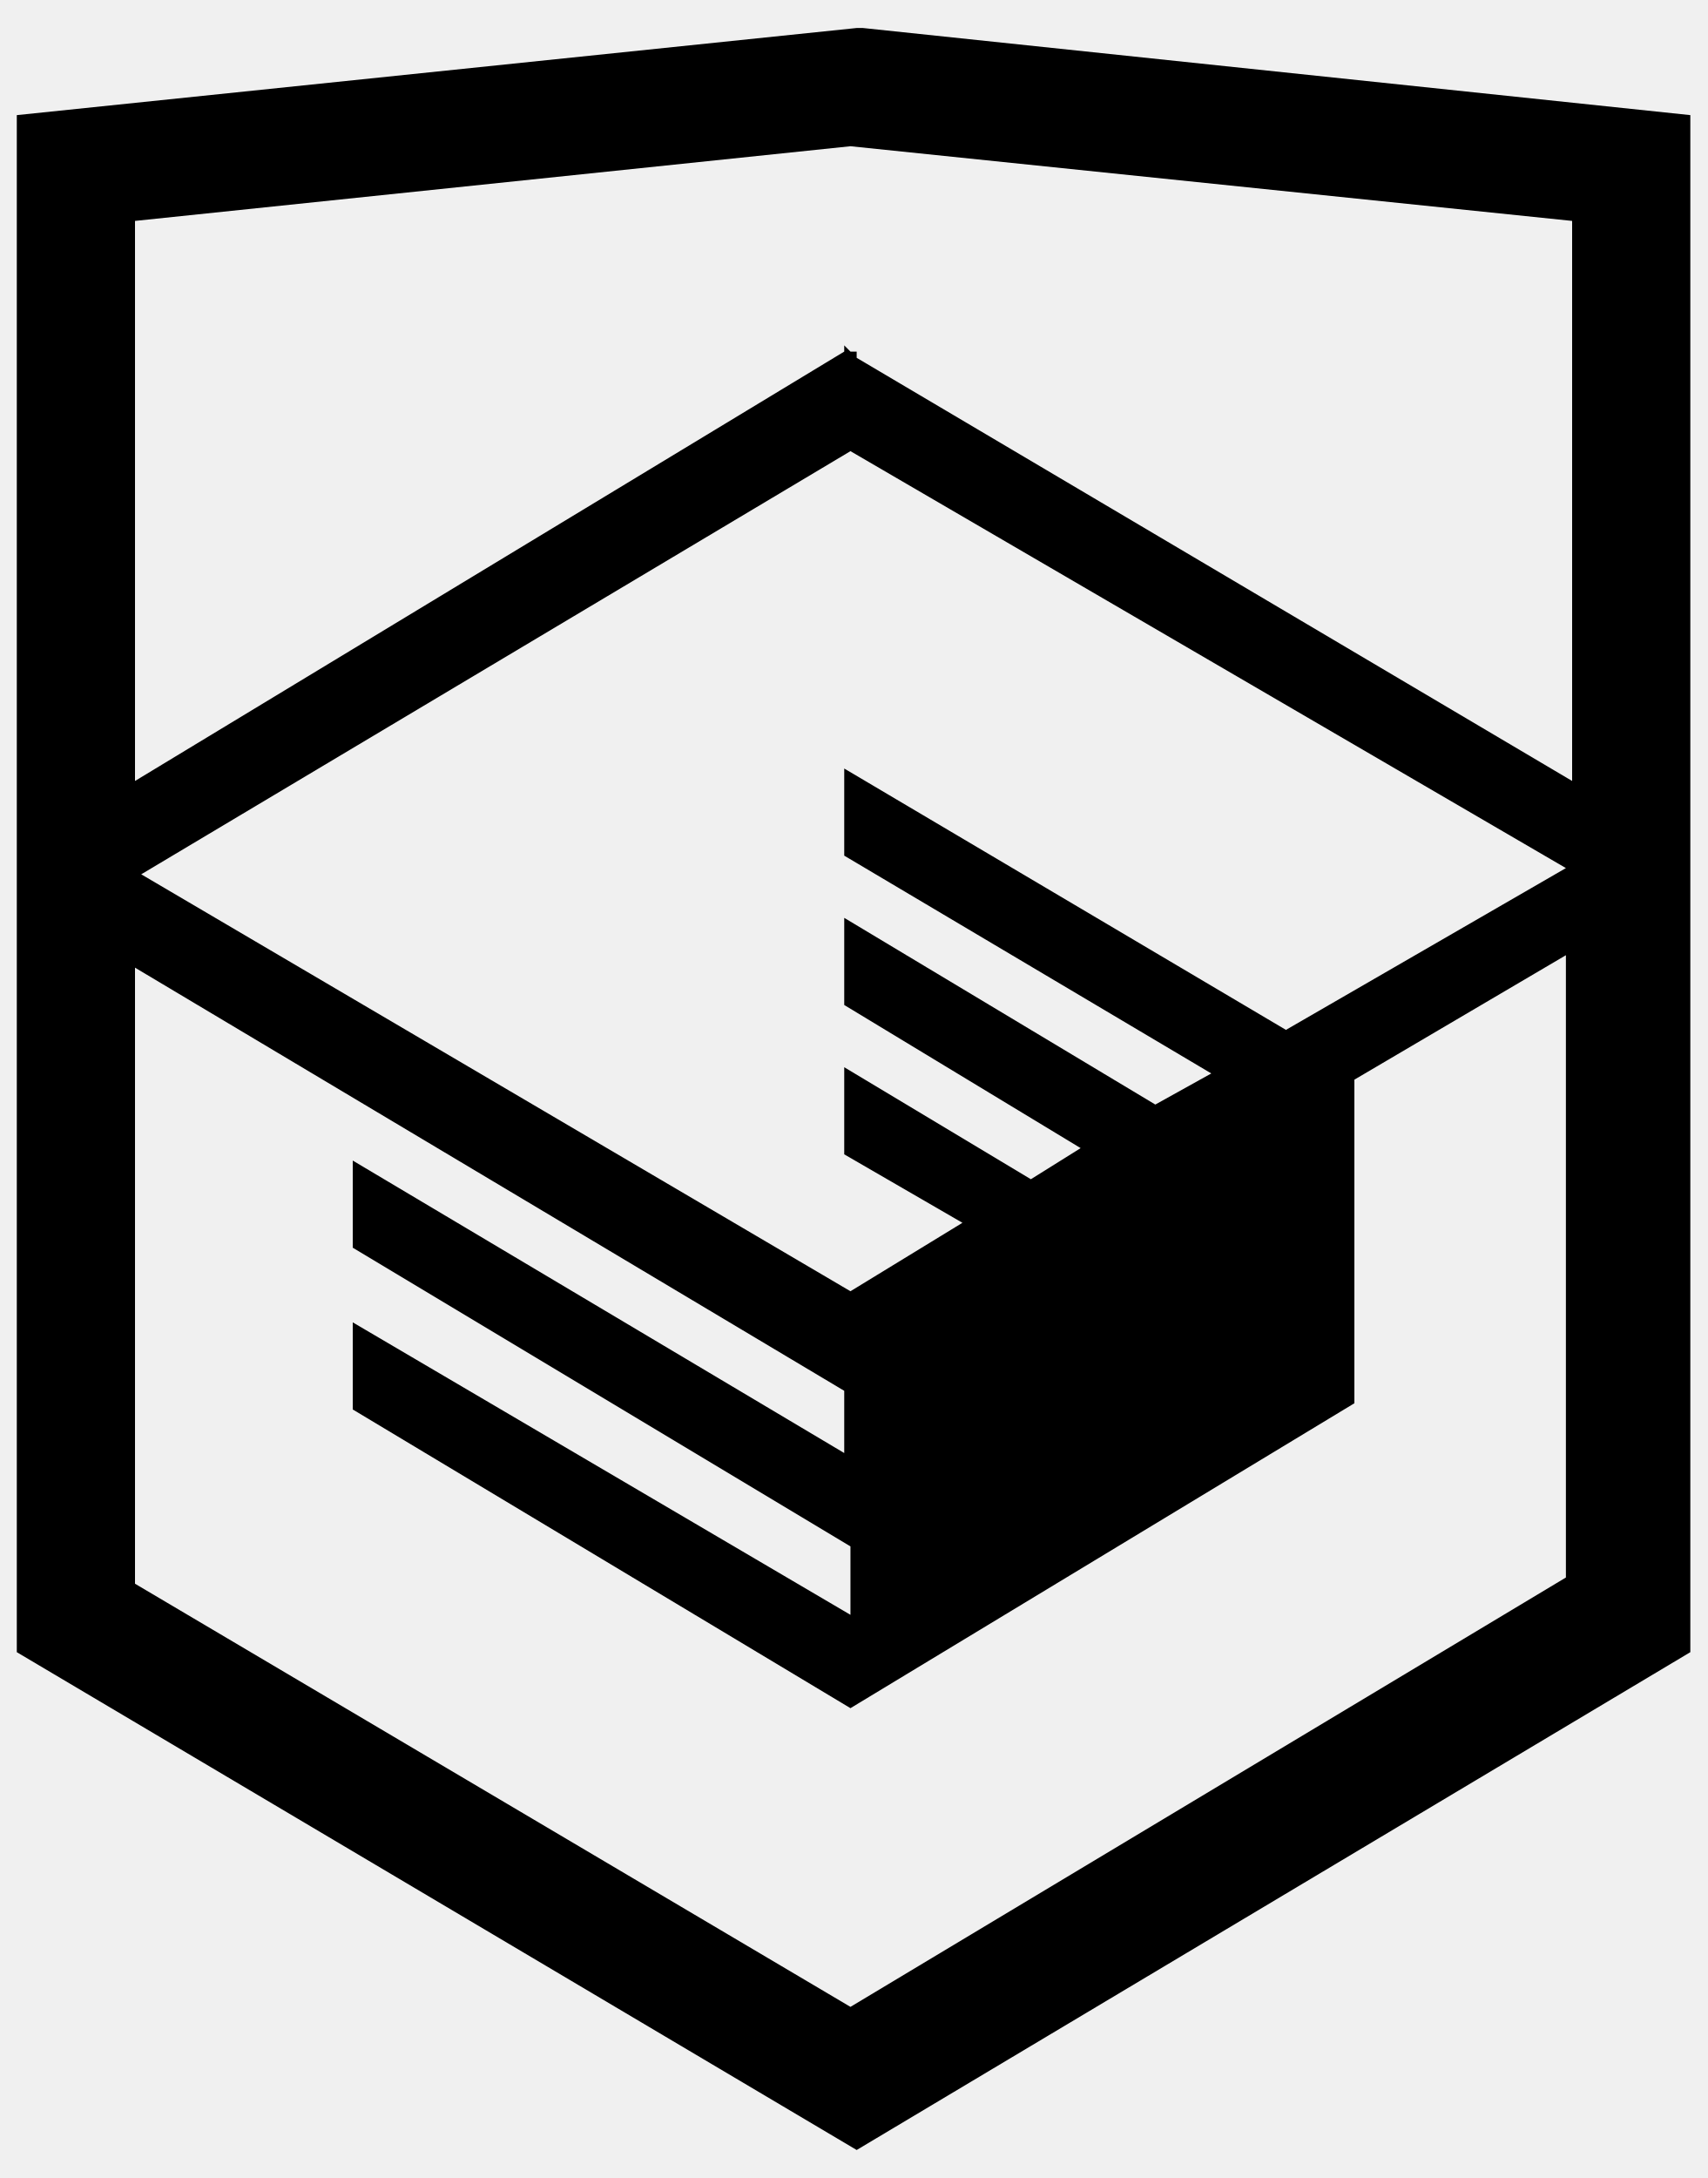
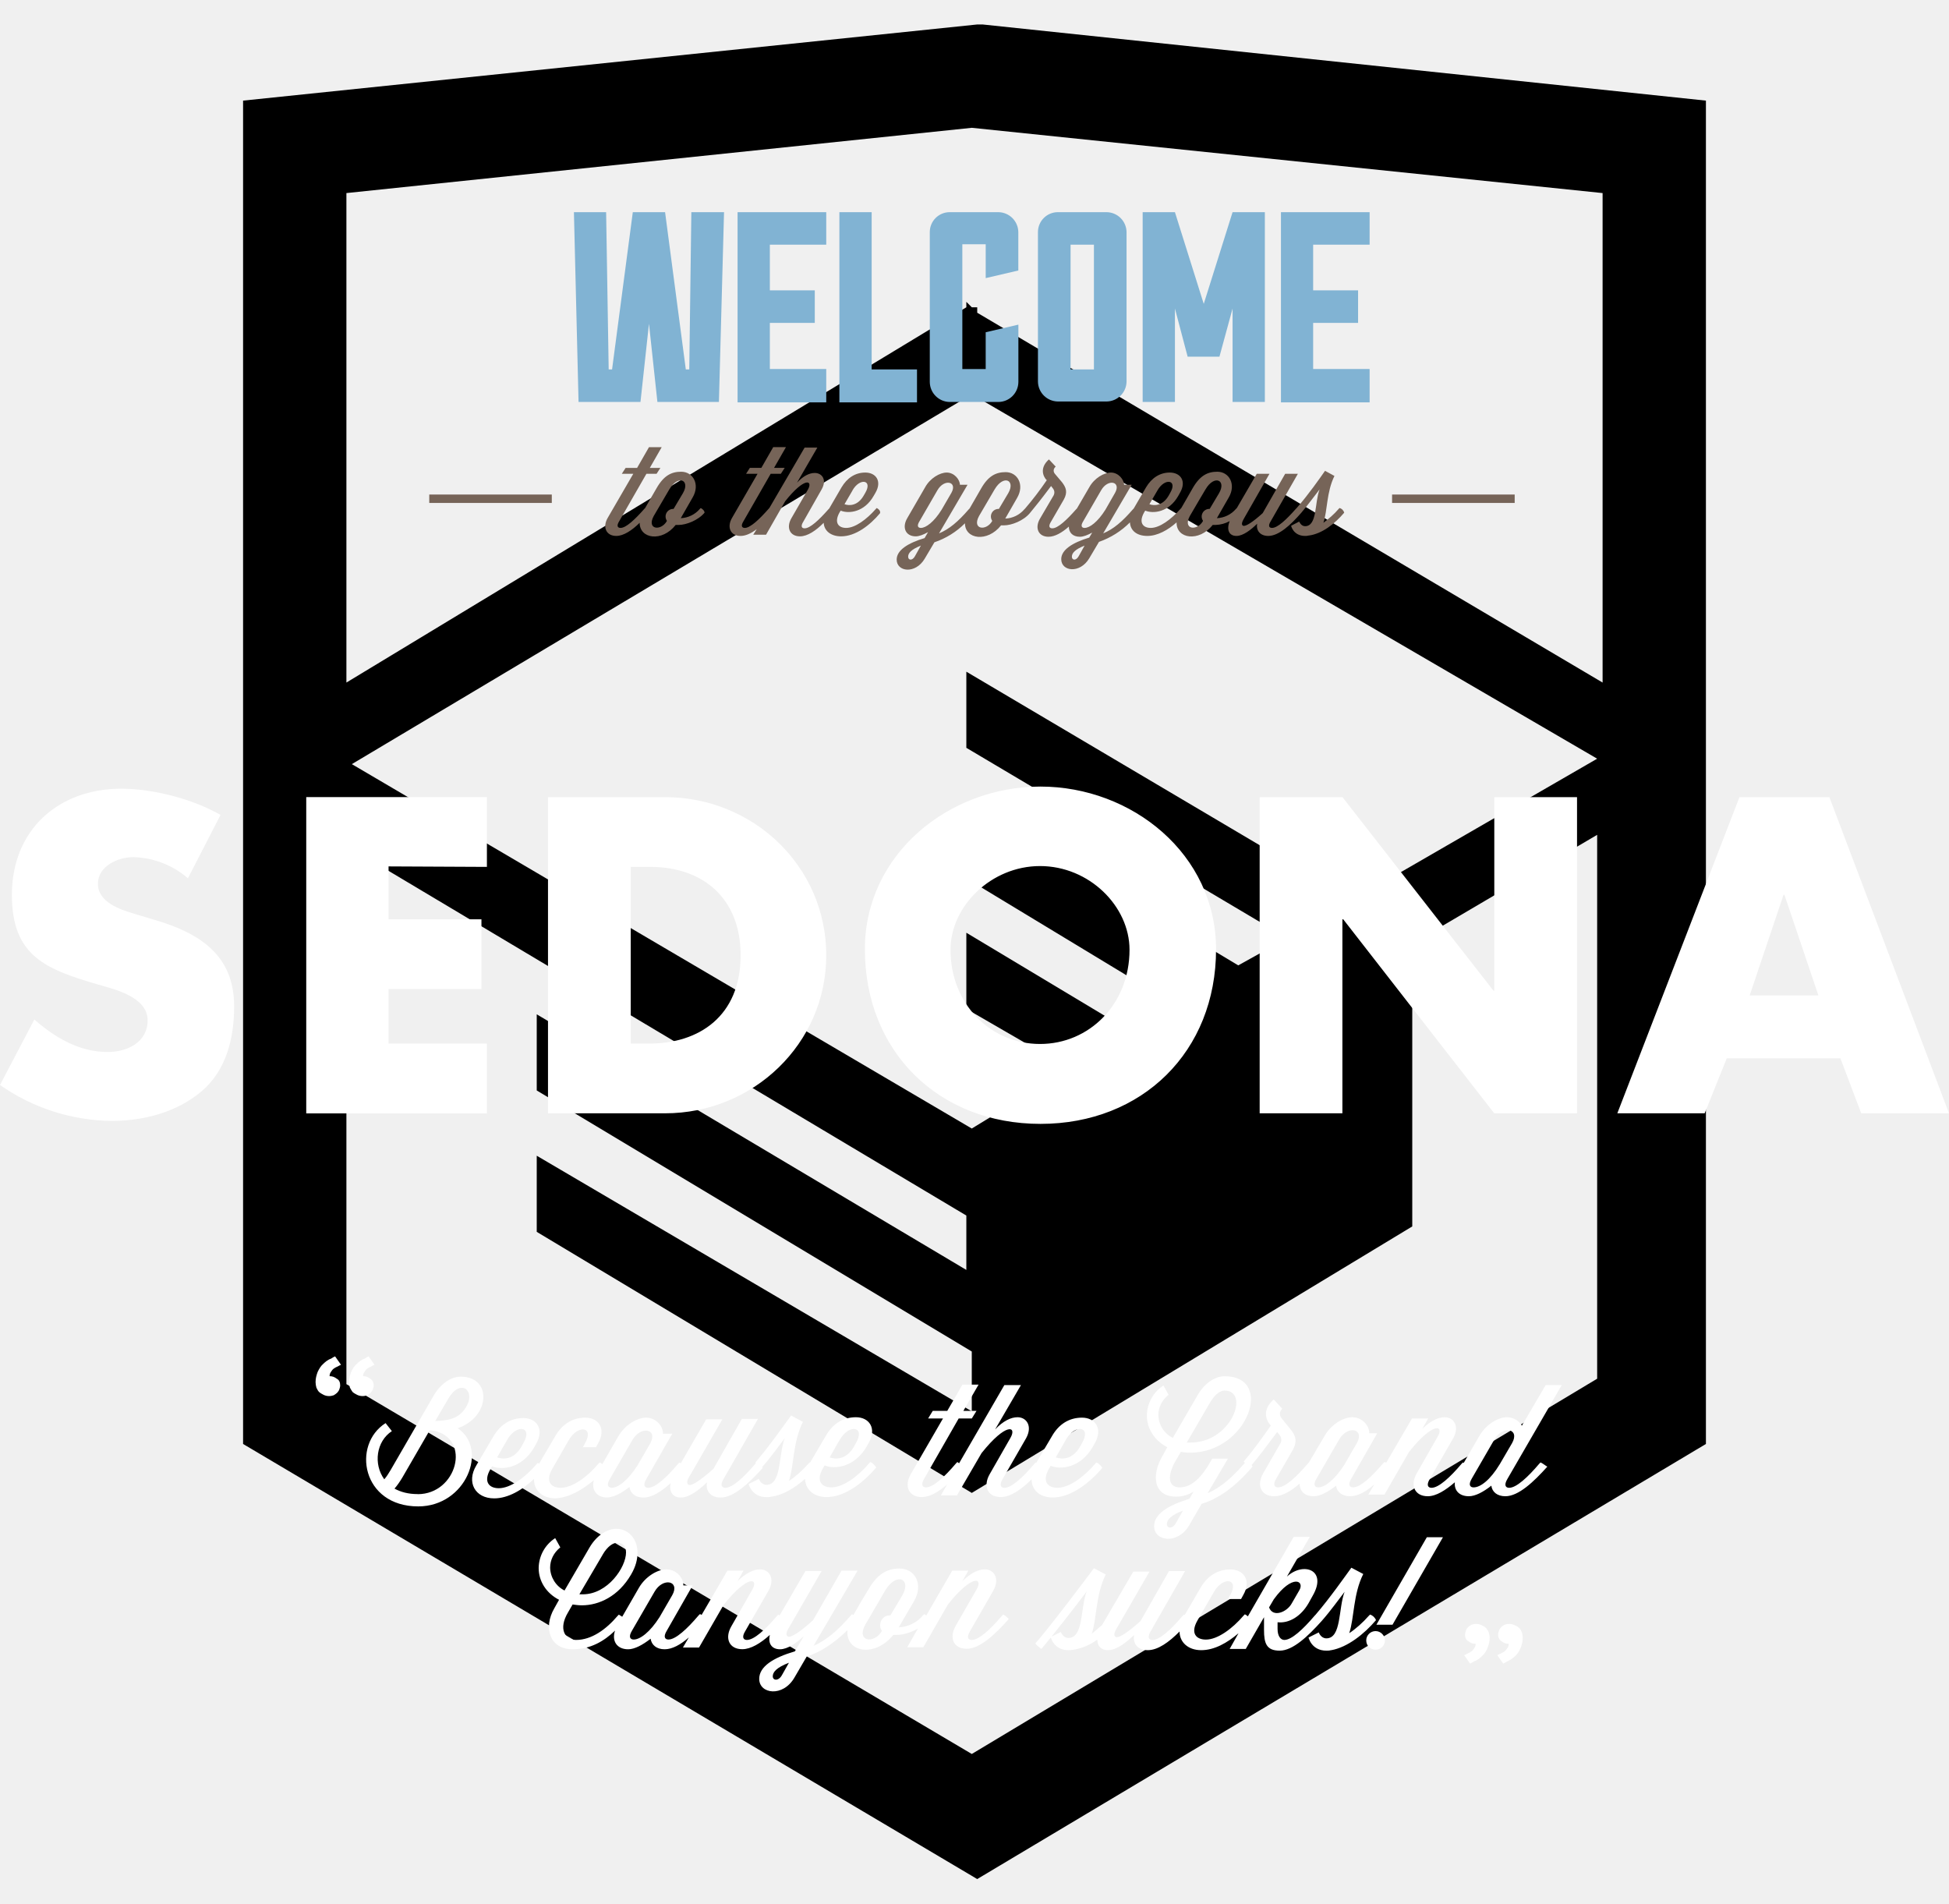
<svg xmlns="http://www.w3.org/2000/svg">
  <style>:root svg:not(:target) { display: none }</style>
  <svg id="htmlacademy" viewBox="0 0 27 35" fill="none">
    <path fill="currentColor" d="M13.65.45h-.1L.05 1.85v24.7l13.5 8 13.4-8V1.85L13.65.45Zm11.4 12.1-11.5-6.8v-.1h-.1l-.1-.1v.1l-11.4 6.9v-9l11.5-1.2 11.6 1.2v9Zm-11.6-5.3 11.5 6.7-4.5 2.6-7.1-4.2v1.4l5.9 3.5-.9.5-5-3v1.4l3.8 2.3-.8.5-3-1.8v1.4l1.9 1.1-1.8 1.1-11.4-6.7 11.4-6.8Zm-11.5 8.3 11.4 6.8v1l-7.9-4.7v1.4l8 4.8v1.1l-8-4.7v1.4l8 4.8 8.1-4.9v-5.2l3.4-2v10l-11.5 6.9-11.5-6.8v-9.9Z" />
  </svg>
+   <svg id="welcome" viewBox="0 0 282 214" fill="none">
+     <path d="m101.39 42.8-.13.13a3.83 3.83 0 0 1-2.76 1.34l1.72-3c1.1-1.89.06-3.72-1.66-3.72-1.41 0-2.51.55-3.56 2.38l-.92 1.59-.73 1.28-.13.13c-1.35 1.53-2.64 2.75-3.43 2.75-.43 0-.62-.3-.19-.98l3.93-6.85H95l.55-.85h-1.53l1.72-3H93.9l-1.72 3h-1.66l-.55.85h1.66l-3.69 6.36c-.8 1.35-.24 2.63 1.23 2.63 1.05 0 2.27-.8 3.38-1.9 0 2.33 3.25 2.82 5.21.31h.43c1.1 0 2.83-.67 3.75-1.77 0-.3-.31-.55-.55-.68Zm-3.93.13h-.06a1.1 1.1 0 0 0-.92 1.7v.07c-.86 1.47-2.95 1.22-1.9-.73l1.4-2.39.86-1.47c1.3-2.2 3.07-1.34 1.97.55l-1.35 2.27ZM126.85 42.8l-.12.13c-1.35 1.53-3 2.75-4.3 2.75-1.1 0-1.77-.74-.98-2.2l.19-.3c1.16.48 3.43.24 4.78-2.15l.25-.43c.98-1.7.06-2.93-1.47-2.93-1.48 0-2.64.8-3.44 2.14l-1.78 3.06-.12.12c-1.35 1.53-2.64 2.75-3.44 2.75-.43 0-.61-.3-.18-.98l2.64-4.65c.8-1.4.06-2.38-.99-2.38-.8 0-1.65.43-2.57 1.4l2.94-5.07h-1.84l-5.1 8.74-.12.13c-1.35 1.53-2.64 2.75-3.43 2.75-.43 0-.62-.3-.19-.98l3.93-6.85h1.47l.56-.86H112l1.72-3h-1.84l-1.72 3h-1.66l-.55.86h1.66l-3.68 6.36c-.8 1.35-.25 2.63 1.22 2.63.74 0 1.54-.37 2.34-.98l-.5.8h1.85l2.76-4.83c2.82-3.55 4.05-3.06 3.31-1.72l-2.4 4.16c-.79 1.35-.24 2.63 1.24 2.63 1.1 0 2.33-.85 3.43-1.96.06 1.17 1.05 1.96 2.52 1.96 2.08 0 4.17-1.59 5.64-3.36.07-.37-.24-.61-.49-.74Zm-3.5-2.56c1.05-1.84 2.95-1.53 1.85.36l-.25.43c-.86 1.47-2.09 1.47-2.76 1.22l1.17-2.01ZM193.81 42.8l-.12.13c-.68.8-1.48 1.46-2.21 2.01.61-1.77.43-4.4 1.6-6.78l-1.36-.74c-.73 1.04-2.39 3.43-4.1 5.38l-.13.13c-1.35 1.53-2.64 2.75-3.44 2.75-.43 0-.61-.3-.18-.98l3.92-6.85h-1.84l-3.25 5.69c-1.41 1.28-2.45 1.95-2.82 1.83-.43-.18 0-.85.24-1.28l3.56-6.24h-1.84l-2.88 4.95-.13.13a3.83 3.83 0 0 1-2.76 1.34l1.72-3c1.1-1.89.06-3.72-1.66-3.72-1.4 0-2.51.55-3.56 2.38l-.91 1.59-.74 1.28-.12.13c-1.36 1.53-3.01 2.75-4.3 2.75-1.1 0-1.78-.74-.98-2.2l.18-.3c1.17.48 3.44.24 4.79-2.15l.24-.43c.99-1.7.07-2.93-1.47-2.93-1.47 0-2.64.8-3.44 2.14l-1.78 3.06-.12.12c-1.53 1.77-2.82 2.87-4.3 3.48l4.12-7.03h-1.1c0-.73-.8-1.77-1.9-1.77-1 0-2.4.8-3.14 2.14l-1.78 3.06-.12.12c-1.35 1.53-2.64 2.75-3.44 2.75-.43 0-.61-.3-.18-.98l1.84-3.18c.61-1.1.3-1.77-.25-2.5l-1.04-1.23c-.25-.3-.25-.73.12-1.04l-.98-1.04c-1.04.92-1.1 1.96-.49 2.82l.18.18a45.9 45.9 0 0 1-3.13 4.1l-.12.12a3.83 3.83 0 0 1-2.76 1.34l1.72-3c1.1-1.89.06-3.72-1.66-3.72-1.41 0-2.52.55-3.56 2.38l-.92 1.6-.74 1.28-.12.12c-1.53 1.77-2.82 2.87-4.3 3.48l4.12-7.03h-1.1c0-.73-.8-1.77-1.91-1.77-.98 0-2.4.8-3.13 2.14l-2.58 4.46c-.8 1.35-.24 2.63 1.23 2.63.5 0 1.1-.24 1.78-.61l-.5.86c-2.45.73-4.04 1.77-4.04 3.11 0 1.78 2.7 2.14 4.05-.12l1.41-2.38a11.4 11.4 0 0 0 4.42-2.75c0 2.32 3.25 2.8 5.22.3h.42c1.11 0 2.83-.67 3.75-1.77.86-1.04 1.6-1.96 3.07-3.92l.24.31c.25.3.31.67.13 1.04l-1.97 3.36c-.8 1.35-.24 2.63 1.23 2.63.92 0 1.96-.6 2.94-1.47 0 .86.56 1.47 1.6 1.47.5 0 1.1-.24 1.78-.6l-.43.72c-2.45.74-4.05 1.78-4.05 3.12 0 1.78 2.7 2.14 4.05-.12l1.41-2.38a11.79 11.79 0 0 0 4.48-2.82c.06 1.17.98 1.96 2.52 1.96 1.47 0 3-.86 4.23-1.96-.06 2.39 3.26 2.88 5.22.37h.43a4.6 4.6 0 0 0 2.03-.55c-.5 1.28-.07 2.14.98 2.14.98 0 2.14-.92 3-1.77-.18.98.43 1.77 1.6 1.77 1.53 0 3.25-1.59 4.79-3.36 1.04-1.23 1.96-2.51 2.64-3.37-.74 1.9-.31 5.32-2.1 5.32-.6 0-.85-.67-.85-.67l-1.17.61s.31 1.47 2.03 1.47c.18 0 .3 0 .49-.06h.06c1.9-.25 3.75-1.71 5.1-3.3a.94.94 0 0 0-.68-.68Zm-26.33-2.56c1.05-1.84 2.95-1.53 1.84.36l-.24.43c-.86 1.47-2.09 1.47-2.77 1.22l1.17-2.01Zm-35.1 9.54c-.37.67-.98.6-.98.06 0-.5.42-1.04 1.84-1.6l-.86 1.54Zm.86-4.1c-.43 0-.62-.3-.19-.98l2.58-4.46c.98-1.72 2.95-1.29 2.03.36l-1.42 2.45c-1.1 1.77-2.27 2.63-3 2.63Zm11.29-2.75h-.06a1.1 1.1 0 0 0-.92 1.7v.07c-.86 1.47-2.95 1.22-1.9-.73l1.4-2.39.86-1.47c1.3-2.2 3.07-1.34 1.97.55l-1.35 2.27Zm11.54 6.85c-.37.67-.98.6-.98.06 0-.5.42-1.04 1.84-1.6l-.86 1.54Zm.86-4.1c-.43 0-.62-.3-.19-.98l2.58-4.46c.98-1.72 2.94-1.29 2.02.36l-1.4 2.45c-1.11 1.77-2.28 2.63-3.01 2.63Zm18.1-2.75h-.06a1.1 1.1 0 0 0-.92 1.7v.07c-.86 1.47-2.95 1.22-1.9-.73l1.4-2.39.87-1.47c1.29-2.2 3.07-1.34 1.96.55l-1.35 2.27ZM79.84 40.85H62.11v1.22h17.73v-1.22ZM219.16 40.85h-17.74v1.22h17.74v-1.22Z" fill="#766458" />
+     <path d="M100.03 0h4.73l-.74 27.46h-8.9L93.9 16.14l-1.23 11.32h-8.96L83.04 0h4.66l.37 22.75h.49l3-22.75h4.67l3 22.75h.5l.3-22.75ZM119.55 22.75v4.77h-12.83V0h12.83v4.7h-8.16v6.61h6.5v4.71h-6.5v6.67h8.16v.06ZM132.68 22.75v4.77h-11.23V0h4.67v22.75h6.56ZM142.63 17.37l4.72-1.1v8.31a2.92 2.92 0 0 1-2.88 2.88h-7.06a2.92 2.92 0 0 1-2.88-2.88V2.88A2.88 2.88 0 0 1 137.4 0h7.06a2.92 2.92 0 0 1 2.88 2.87v5.57l-4.72 1.1v-4.9h-3.38V22.7h3.38v-5.32ZM160.12 0A2.92 2.92 0 0 1 163 2.87v21.65a2.92 2.92 0 0 1-2.88 2.87h-7.06a2.92 2.92 0 0 1-2.88-2.87V2.87A2.88 2.88 0 0 1 153.06 0h7.06Zm-1.84 4.7h-3.38v18.05h3.38V4.7ZM178.34 0h4.67v27.46h-4.67V13.94l-1.9 6.97h-4.6L170 13.94v13.52h-4.67V0H170l4.17 13.27L178.34 0ZM198.17 22.75v4.77h-12.83V0h12.83v4.7H190v6.61h6.5v4.71h-6.5v6.67h8.16v.06Z" fill="#81B3D3" />
+     <path d="M27.19 96.37a12.52 12.52 0 0 0-7.92-3.06c-2.2 0-5.1 1.29-5.1 3.86 0 2.69 3.26 3.73 5.28 4.34l3.07.92c6.39 1.9 11.36 5.07 11.36 12.47 0 4.52-1.1 9.23-4.73 12.3-3.62 3.05-8.4 4.27-13 4.27A28.64 28.64 0 0 1 0 126.27l4.97-9.47c3 2.63 6.5 4.7 10.62 4.7 2.82 0 5.77-1.4 5.77-4.58 0-3.36-4.67-4.47-7.24-5.2-7.5-2.2-12.4-4.1-12.4-12.96 0-9.3 6.63-15.35 15.83-15.35 4.6 0 10.31 1.47 14.36 3.79l-4.72 9.17ZM56.22 94.66v7.64h13.44v10.1H56.22v7.88h14.23v10.1H44.31V84.62h26.14v10.1l-14.23-.07ZM79.3 84.63h16.93c12.77 0 23.32 10.03 23.32 22.87 0 12.84-10.62 22.87-23.32 22.87H79.29V84.63Zm11.96 35.65h2.7c7.12 0 13.2-3.91 13.2-12.78 0-8.2-5.4-12.78-13.08-12.78h-2.82v25.56ZM175.95 106.64c0 14.8-10.68 25.26-25.4 25.26-14.74 0-25.41-10.46-25.41-25.26 0-13.81 12.2-23.54 25.4-23.54s25.41 9.73 25.41 23.55Zm-38.42.07c0 7.89 5.83 13.63 12.95 13.63 7.12 0 12.95-5.75 12.95-13.63 0-6.3-5.83-12.11-12.95-12.11-7.06 0-12.95 5.8-12.95 12.1ZM182.27 84.63h11.97l21.85 28h.12v-28h11.97v45.74H216.2l-21.85-28.07h-.12v28.07h-11.97V84.63ZM249.84 122.42l-3.19 7.95h-12.64l17.67-45.74h13.01L282 130.37h-12.7l-3.01-7.95h-16.45Zm8.35-23.66h-.13l-4.9 14.55h9.94l-4.91-14.55ZM66.22 175.93c4.73-1.6 5.03-7.46.43-7.46-1.29 0-2.82.91-3.87 2.69l-6.26 10.82c-.3.49-.55.92-.92 1.34-1.6-2.2-1.16-5.5 1.1-6.97l-.91-1.16c-4.91 3.12-3.44 12.05 4.72 12.05 6.94 0 10.19-8.32 5.71-11.31Zm-5.77 9.53c-1.41 0-2.45-.3-3.37-.79.42-.49.8-1.04 1.16-1.65l3.93-6.79.61.06c5.46 1.17 3.32 9.18-2.33 9.18Zm2.52-10.57 1.9-3.24c1.72-2.94 3.87-1.23 2.7.97-.92 1.72-2.21 2.2-4.6 2.27Z" fill="#fff" />
+     <path d="M85.92 183.45c-.37 1.34.37 2.5 1.9 2.5.92 0 2.09-.6 3.25-1.52.13.91.86 1.53 2.03 1.53 1.23 0 2.58-.86 3.93-2.08-.25 1.22.3 2.08 1.47 2.08 1.29 0 2.7-1.17 3.8-2.2-.24 1.22.5 2.2 1.97 2.2 1.9 0 4.11-2.08 6.08-4.28 0-.07-.07-.07-.07-.13 1.3-1.47 2.4-3.06 3.26-4.16-.92 2.39-.43 6.73-2.64 6.73-.8 0-1.1-.86-1.1-.86l-1.48.74s.43 1.9 2.58 1.9c.24 0 .43 0 .67-.07h.06c1.72-.24 3.38-1.28 4.85-2.57.06 1.53 1.23 2.63 3.13 2.63 2.64 0 5.28-2.07 7.18-4.28-.18-.3-.55-.67-.86-.8l-.18.2c-1.66 1.95-3.8 3.48-5.46 3.48-1.41 0-2.27-.92-1.23-2.75l.25-.43c1.47.6 4.3.3 6.07-2.7l.3-.54c1.23-2.14.07-3.73-1.83-3.73-1.9 0-3.38.97-4.36 2.69l-2.27 3.85h-.06l-.19.18c-.86.98-1.9 1.9-2.82 2.51.74-2.2.55-5.63 2.03-8.56l-1.72-.92c-.98 1.35-3.07 4.34-5.16 6.79l.06.06-.06.12c-1.66 1.96-3.31 3.49-4.36 3.49-.49 0-.8-.37-.24-1.29l4.97-8.68h-2.33l-4.11 7.22c-1.78 1.59-3.13 2.5-3.56 2.32-.56-.24 0-1.1.3-1.59l4.55-7.89h-2.34L98.5 181c-.06-.06-.12-.06-.18-.12l-.19.18c-1.65 1.96-3.31 3.49-4.35 3.49-.5 0-.8-.37-.25-1.29l3.74-6.54h-1.35c.06-.98-.92-2.32-2.45-2.32-1.23 0-3 .98-4 2.69l-2.32 4.03c-.13-.12-.25-.18-.37-.24l-.19.18c-1.65 1.96-3.8 3.49-5.46 3.49-1.4 0-2.27-.92-1.22-2.75l2.39-4.16c1.35-2.32 3.74-1.9 2.33.49l-.3.55h1.9l.3-.55c1.23-2.14.06-3.73-1.84-3.73-1.9 0-3.37.98-4.36 2.69L78 181.06c-.06-.06-.12-.06-.18-.12l-.19.19c-1.65 1.95-3.8 3.48-5.46 3.48-1.4 0-2.27-.92-1.22-2.75l.24-.43c1.47.61 4.3.3 6.08-2.69l.3-.55c1.23-2.14.06-3.73-1.84-3.73-1.9 0-3.37.98-4.36 2.69l-2.45 4.16c-1.47 2.44-.18 4.77 2.58 4.77 2.02 0 4.1-1.23 5.77-2.82-.07 1.6 1.16 2.82 3.13 2.82 1.96-.13 3.86-1.23 5.52-2.63Zm35.6-5.87c1.34-2.33 3.74-1.9 2.33.49l-.31.55c-1.1 1.9-2.64 1.83-3.5 1.53l1.47-2.57Zm-33.27 5.68 3.25-5.62c1.23-2.14 3.75-1.6 2.58.49l-1.84 3.18c-1.41 2.2-2.82 3.24-3.74 3.24-.5-.06-.8-.37-.25-1.29Zm-14.85-5.68c1.35-2.33 3.74-1.9 2.33.49l-.3.55c-1.11 1.9-2.64 1.83-3.5 1.53l1.47-2.57ZM152.32 185.95c2.64 0 5.28-2.07 7.18-4.28-.18-.3-.55-.67-.86-.8l-.18.2c-1.66 1.95-3.8 3.48-5.46 3.48-1.41 0-2.27-.92-1.23-2.75l.25-.43c1.47.6 4.3.3 6.07-2.7l.3-.54c1.24-2.14.07-3.73-1.83-3.73-1.9 0-3.38.97-4.36 2.69l-2.27 3.85s-.06 0-.06-.06l-.19.18c-1.65 1.96-3.31 3.49-4.35 3.49-.5 0-.8-.37-.25-1.29l3.38-5.87c.98-1.77.06-3.05-1.23-3.05-.98 0-2.09.55-3.25 1.77l3.74-6.42h-2.4L138.77 181c-.06-.06-.18-.12-.25-.18l-.18.18c-1.66 1.96-3.31 3.49-4.36 3.49-.49 0-.8-.37-.24-1.29l4.97-8.68h1.9l.68-1.1h-1.9l2.2-3.8h-2.33l-2.2 3.8h-2.1l-.67 1.1h2.15l-4.67 8.07c-.98 1.71-.3 3.3 1.6 3.3 1.16 0 2.4-.73 3.68-1.83l-.92 1.59h2.33l3.56-6.12c3.56-4.46 5.16-3.91 4.18-2.2l-3.01 5.26c-.98 1.71-.3 3.3 1.6 3.3 1.4 0 3-1.1 4.47-2.56 0 1.52 1.17 2.62 3.07 2.62Zm1.9-8.37c1.36-2.33 3.75-1.9 2.34.49l-.3.55c-1.11 1.9-2.65 1.83-3.5 1.53l1.47-2.57ZM222.9 180.88l-.18.18c-1.66 1.96-3.32 3.49-4.36 3.49-.5 0-.8-.37-.25-1.29l7.86-13.57h-2.33l-3.44 5.87a2.53 2.53 0 0 0-2.15-1.22c-1.23 0-3 .97-3.99 2.69l-2.27 3.91c-.06 0-.12-.06-.12-.06l-.18.18c-1.66 1.96-3.32 3.49-4.36 3.49-.5 0-.8-.37-.25-1.29l3.38-5.87c.98-1.77.06-3.05-1.23-3.05-.98 0-2.09.55-3.25 1.7l.86-1.52h-2.34l-3.74 6.42c-.06-.06-.12-.12-.25-.12l-.18.18c-1.66 1.96-3.31 3.49-4.36 3.49-.49 0-.8-.37-.24-1.29l3.74-6.54h-1.16c.06-.98-.93-2.32-2.46-2.32-1.23 0-3 .97-3.99 2.69l-2.27 3.85-.12.12c-1.66 1.96-3.32 3.49-4.36 3.49-.49 0-.8-.37-.24-1.29l2.33-4.03c.8-1.41.43-2.2-.3-3.12l-1.3-1.6c-.3-.42-.3-.9.13-1.34l-1.23-1.34c-1.35 1.16-1.41 2.5-.62 3.54l.19.25c-1.05 1.47-2.4 3.42-3.93 5.2l.18.18c-1.9 2.2-3.56 3.6-5.4 4.4l2.95-5.01h-2.27l-.25.43c-1.22 2.14-2.64 3.73-4.48 3.73-1.6 0-1.9-1.6-.49-3.98l.68-1.16c.43.06.86.12 1.35.12 8.28 0 12.27-11.06 4.97-11.06-1.29 0-2.83.91-3.87 2.69l-3.62 6.23a3.8 3.8 0 0 1-2.09-3.3c0-1.1.5-2.14 1.48-2.94l-.74-1.34a5.24 5.24 0 0 0-2.4 4.34c0 1.84 1.05 3.6 2.95 4.59l-.67 1.22c-1.66 2.81-1.35 5.93 1.96 5.93.98 0 1.84-.3 2.52-.73l-.61 1.04c-3.13.98-5.1 2.2-5.1 3.97 0 2.2 3.44 2.7 5.1-.18l1.77-3.06c2.4-.73 4.8-2.38 7.37-5.38-.06-.06-.06-.12-.12-.24 1.04-1.23 1.9-2.39 3.68-4.77l.3.36c.31.37.44.86.13 1.35l-2.46 4.28c-.98 1.71-.3 3.3 1.6 3.3 1.16 0 2.45-.73 3.68-1.83 0 1.04.68 1.83 2.03 1.83.92 0 2.08-.61 3.25-1.53.12.92.86 1.53 2.02 1.53 1.1 0 2.34-.67 3.5-1.71l-.86 1.47h2.34l3.56-6.18c3.55-4.46 5.15-3.85 4.1-2.14l-3 5.26c-.98 1.71-.3 3.3 1.6 3.3 1.22 0 2.57-.86 3.92-2.02-.12 1.16.62 2.02 2.03 2.02.92 0 2.09-.61 3.25-1.53.12.92.86 1.53 2.03 1.53 1.9 0 4.1-2.08 6.07-4.28-.24-.12-.67-.49-.98-.61Zm-47.8-8.68c.67-1.17 1.47-1.72 2.08-1.72 3.68 0 1.1 7.53-4.97 7.53h-.5l3.38-5.81Zm-4.98 17.49c-.49.85-1.29.73-1.29.12 0-.62.55-1.29 2.33-1.96l-1.04 1.84Zm24.37-8.44c-1.42 2.2-2.83 3.24-3.75 3.24-.49 0-.8-.37-.24-1.29l3.25-5.62c1.23-2.14 3.74-1.6 2.58.49l-1.84 3.18Zm22.52-.13c-1.41 2.33-2.82 3.37-3.8 3.37-.5 0-.8-.37-.25-1.29l3.25-5.62c1.23-2.14 3.74-1.6 2.58.49l-1.78 3.05ZM145.14 202.9l-.18.18c-1.66 1.95-3.31 3.48-4.36 3.48-.49 0-.8-.37-.24-1.28l3.37-5.87c.98-1.78.06-3.06-1.23-3.06-.98 0-2.08.55-3.25 1.71l.86-1.53h-2.33l-3.75 6.48c-.12-.06-.18-.12-.3-.18l-.19.18a4.79 4.79 0 0 1-3.5 1.72l2.22-3.8c1.4-2.44.12-4.7-2.1-4.7-1.77 0-3.18.73-4.53 3.06l-1.17 1.95-.98 1.71c-.06-.06-.12-.06-.19-.12l-.18.18c-1.9 2.2-3.56 3.61-5.4 4.4l6.38-10.88h-2.33l-4.11 7.16c-1.78 1.65-3.2 2.57-3.62 2.38-.56-.24 0-1.1.3-1.59l4.55-7.89h-2.34l-3.74 6.42c-.06-.06-.12-.06-.18-.12l-.19.19c-1.66 1.95-3.31 3.48-4.36 3.48-.49 0-.8-.37-.24-1.28l3.38-5.87c.98-1.78.06-3.06-1.23-3.06-.98 0-2.09.55-3.26 1.71l.86-1.53h-2.33l-3.74 6.42c-.06-.06-.13-.12-.25-.12l-.18.18c-1.66 1.96-3.32 3.49-4.36 3.49-.49 0-.8-.37-.24-1.28l3.74-6.55h-1.35c.06-.97-.92-2.32-2.46-2.32-1.22 0-3 .98-3.98 2.69l-2.4 4.16a5.66 5.66 0 0 0-.49-.3l-.18.18c-1.66 1.95-3.75 3.48-6.02 3.48-1.6 0-2.58-1.59-1.16-3.97l.67-1.16c.43.06.86.12 1.35.12 2.46 0 5.28-1.29 7.12-4.47.68-1.16.92-2.2.92-3.12 0-2.07-1.35-3.48-3.07-3.48-1.29 0-2.82.92-3.86 2.69l-3.63 6.24a3.8 3.8 0 0 1-2.08-3.3c0-1.1.49-2.15 1.47-2.94l-.74-1.34a5.23 5.23 0 0 0-2.39 4.34c0 1.83 1.04 3.6 2.95 4.58l-.68 1.22c-1.65 2.82-.67 5.94 2.64 5.94 2.58 0 4.54-1.16 6.14-2.7-.5 1.47.24 2.7 1.9 2.7.92 0 2.09-.62 3.25-1.53.13.91.86 1.53 2.03 1.53 1.1 0 2.33-.68 3.5-1.72l-.86 1.47h2.33l3.56-6.17c3.56-4.47 5.15-3.86 4.11-2.14l-3 5.25c-.99 1.72-.31 3.3 1.59 3.3 1.23 0 2.64-.85 3.99-2.07-.3 1.28.3 2.08 1.47 2.08 1.1 0 2.4-.92 3.44-1.9l-1.29 2.2c-3.13.92-5.16 2.2-5.16 3.98 0 2.2 3.44 2.69 5.1-.19l1.78-3.05c1.96-.61 3.86-1.84 5.89-3.8-.3 3.25 3.99 3.98 6.63.68h.49c.86 0 2.02-.3 3.07-.92l-1.54 2.7h2.33l3.56-6.19c3.56-4.46 5.16-3.85 4.12-2.13l-3.01 5.25c-.98 1.72-.3 3.3 1.6 3.3 1.9 0 4.1-2.07 6.07-4.28-.06-.18-.49-.55-.8-.67Zm-57.93-8.7c.67-1.15 1.47-1.7 2.09-1.7.85 0 1.28.55 1.28 1.4 0 2.14-2.64 6.06-6.26 6.06h-.49l3.38-5.75Zm8.22 9.06c-1.4 2.2-2.82 3.24-3.74 3.24-.5 0-.8-.37-.25-1.28l3.26-5.63c1.22-2.14 3.74-1.59 2.57.49l-1.84 3.18Zm17.68 8.44c-.5.85-1.3.73-1.3.12s.56-1.28 2.34-1.96l-1.04 1.84Zm15.7-8.69h-.12c-.73 0-1.34.62-1.34 1.41 0 .3.06.55.24.8v.06c-1.1 1.9-3.74 1.53-2.4-.92l1.79-3.06 1.1-1.9c1.66-2.75 3.87-1.64 2.46.74l-1.72 2.88ZM199.09 203.69a1.37 1.37 0 0 0-.86-.8l-.19.19c-.85.97-1.9 1.9-2.82 2.5.74-2.2.55-5.62 2.03-8.56l-1.72-.91c-.98 1.34-3.07 4.34-5.16 6.78l-.18.19c-1.66 1.95-3.31 3.48-4.36 3.48-.49 0-.98-.49-.98-1.59V204c1.66.19 3.38-.85 4.48-2.75l.61-1.1c2.15-3.73-1.35-4.95-3.74-2.75l3.31-5.75h-2.33l-6.63 11.5c-.12-.12-.3-.25-.43-.3l-.18.18c-1.66 1.95-3.8 3.48-5.46 3.48-1.41 0-2.27-.92-1.23-2.75l2.4-4.16c1.34-2.32 3.74-1.9 2.33.5l-.31.54h1.9l.3-.55c1.24-2.14.07-3.73-1.83-3.73-1.9 0-3.38.98-4.36 2.7l-2.27 3.9c-.06 0-.12-.06-.12-.06l-.19.19c-1.65 1.95-3.31 3.48-4.35 3.48-.5 0-.8-.36-.25-1.28l4.97-8.69h-2.33l-4.11 7.22c-1.78 1.6-3.13 2.5-3.56 2.32-.56-.24 0-1.1.3-1.59l4.55-7.88h-2.34l-4.54 7.76c-.49.43-1.04.86-1.47 1.23.74-2.2.55-5.63 2.02-8.57l-1.71-.91c-.99 1.34-6.32 8.44-8.47 10.88.18.3.55.55.86.8 1.35-1.53 5.77-7.22 6.56-8.32-.92 2.38-.43 6.73-2.64 6.73-.8 0-1.1-.86-1.1-.86l-1.47.73s.43 1.9 2.57 1.9c.25 0 .43 0 .68-.06h.06a8.05 8.05 0 0 0 3.44-1.47c0 .92.55 1.53 1.53 1.53 1.29 0 2.7-1.16 3.8-2.2-.24 1.22.5 2.2 1.97 2.2s3.07-1.16 4.6-2.7c0 1.54 1.23 2.7 3.13 2.7s3.75-1.04 5.4-2.45l-1.28 2.27h2.33l2.64-4.59v1.84c0 1.95.36 3 2.27 3 1.9 0 4.1-2.09 6.07-4.29 1.35-1.53 2.46-3.12 3.32-4.22-.92 2.39-.43 6.73-2.64 6.73-.8 0-1.1-.86-1.1-.86l-1.48.74s.43 1.9 2.58 1.9c.24 0 .43 0 .67-.07h.06c2.34-.43 4.73-2.32 6.45-4.34Zm-15.47-1.84.68-1.16c2.7-3.73 4.54-2.69 3.68-1.28l-1.1 1.9c-.68 1.22-2.7 2.07-3.26.54ZM199.03 205.28c-.74 0-1.35.61-1.35 1.34 0 .74.55 1.35 1.35 1.35.73 0 1.35-.55 1.35-1.35 0-.73-.62-1.34-1.35-1.34ZM199.15 204.36h2.33l7.3-12.66h-2.33l-7.3 12.66ZM49.22 169.75c0 .18-.06.37-.12.55-.06.18-.19.37-.31.49s-.3.25-.5.37c-.18.06-.42.12-.67.12-.3 0-.55-.06-.8-.18-.24-.13-.48-.25-.67-.43-.18-.19-.24-.37-.37-.61a3.08 3.08 0 0 1-.12-.8c0-.55.12-.98.3-1.47.2-.42.44-.85.8-1.16.13-.12.31-.3.5-.43.18-.12.36-.24.55-.3.18-.06.3-.19.43-.25.12-.06.18-.06.24-.12l.86 1.22c-.12.06-.3.13-.49.25-.18.06-.37.18-.55.3-.19.13-.3.31-.43.5-.12.18-.18.36-.18.6.42 0 .73.13 1.04.37.37.19.49.55.49.98Zm4.85 0c0 .18-.06.37-.12.55-.07.18-.19.37-.31.49s-.3.25-.5.37c-.18.06-.42.12-.67.12-.3 0-.55-.06-.8-.18-.24-.13-.49-.25-.67-.43-.12-.19-.25-.37-.37-.61a3.08 3.08 0 0 1-.12-.8c0-.55.12-.98.3-1.47.19-.42.43-.85.8-1.16.13-.12.31-.3.5-.43.18-.12.36-.24.55-.3.18-.06.3-.19.43-.25.12-.06.18-.06.24-.12l.86 1.22c-.12.06-.3.13-.49.25-.18.06-.37.18-.55.3-.19.13-.31.31-.43.5-.13.18-.19.36-.19.6.43 0 .74.13 1.05.37.3.19.49.55.49.98ZM216.76 205.77c0-.19.06-.37.13-.55.06-.19.18-.37.3-.5.13-.12.3-.24.5-.36.18-.06.42-.12.67-.12.3 0 .55.06.8.18.24.12.49.25.67.43.18.18.25.37.37.61.06.25.12.5.12.8 0 .55-.12.98-.3 1.46-.19.43-.43.86-.8 1.17a3.41 3.41 0 0 1-1.05.73c-.18.06-.3.18-.42.24-.13.06-.19.06-.25.13l-.86-1.23c.12-.06.3-.12.5-.24.18-.06.36-.18.54-.3.19-.13.31-.31.43-.5.13-.18.19-.36.19-.6-.43 0-.74-.13-1.05-.37-.3-.19-.49-.56-.49-.98Zm-4.78 0c0-.19.06-.37.12-.55.06-.19.18-.37.3-.5.13-.12.31-.24.5-.36.18-.06.43-.12.67-.12.3 0 .55.06.8.18s.49.25.67.43c.13.18.25.37.37.61.06.25.13.5.13.8 0 .55-.13.98-.31 1.46-.19.43-.43.86-.8 1.17-.12.12-.3.3-.49.42-.19.13-.37.25-.55.31-.19.06-.31.18-.43.24-.13.06-.19.06-.25.13l-.86-1.23c.19-.06.31-.12.5-.24.18-.06.36-.18.55-.3.18-.13.3-.31.43-.5.12-.18.18-.36.18-.6-.43 0-.74-.13-1.04-.37-.37-.19-.5-.56-.5-.98Z" fill="#fff" />
+   </svg>
</svg>
